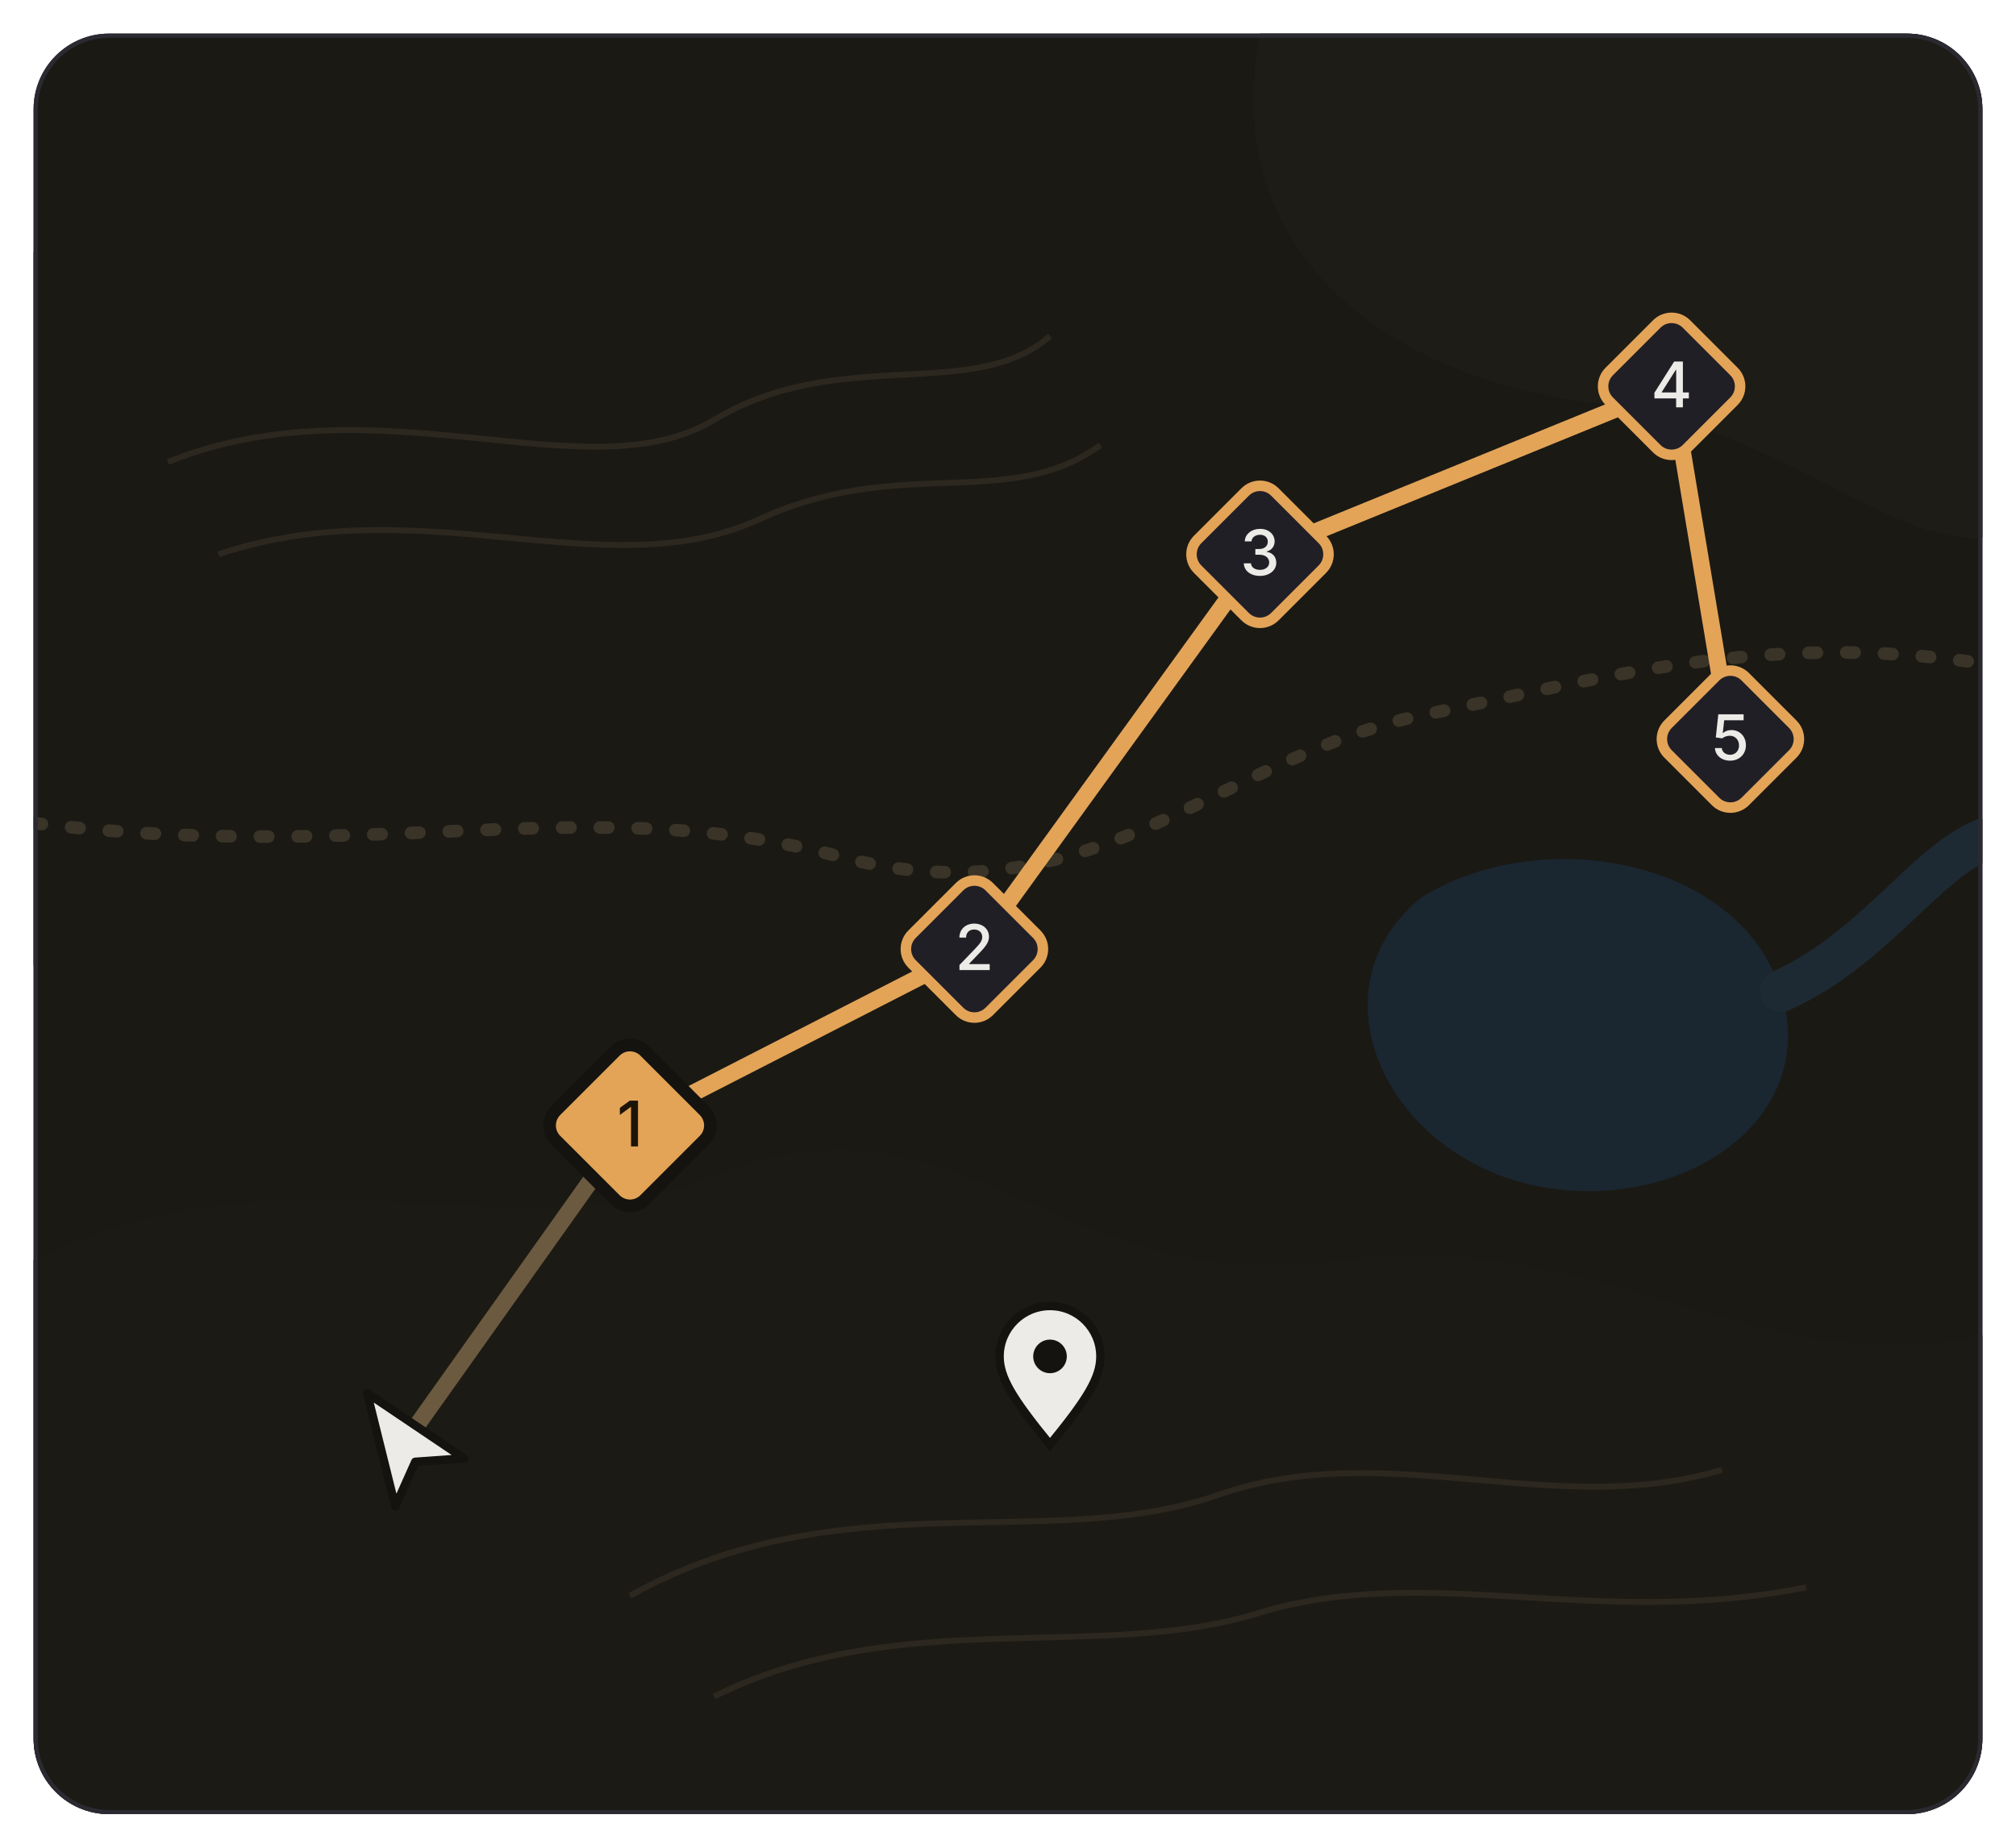
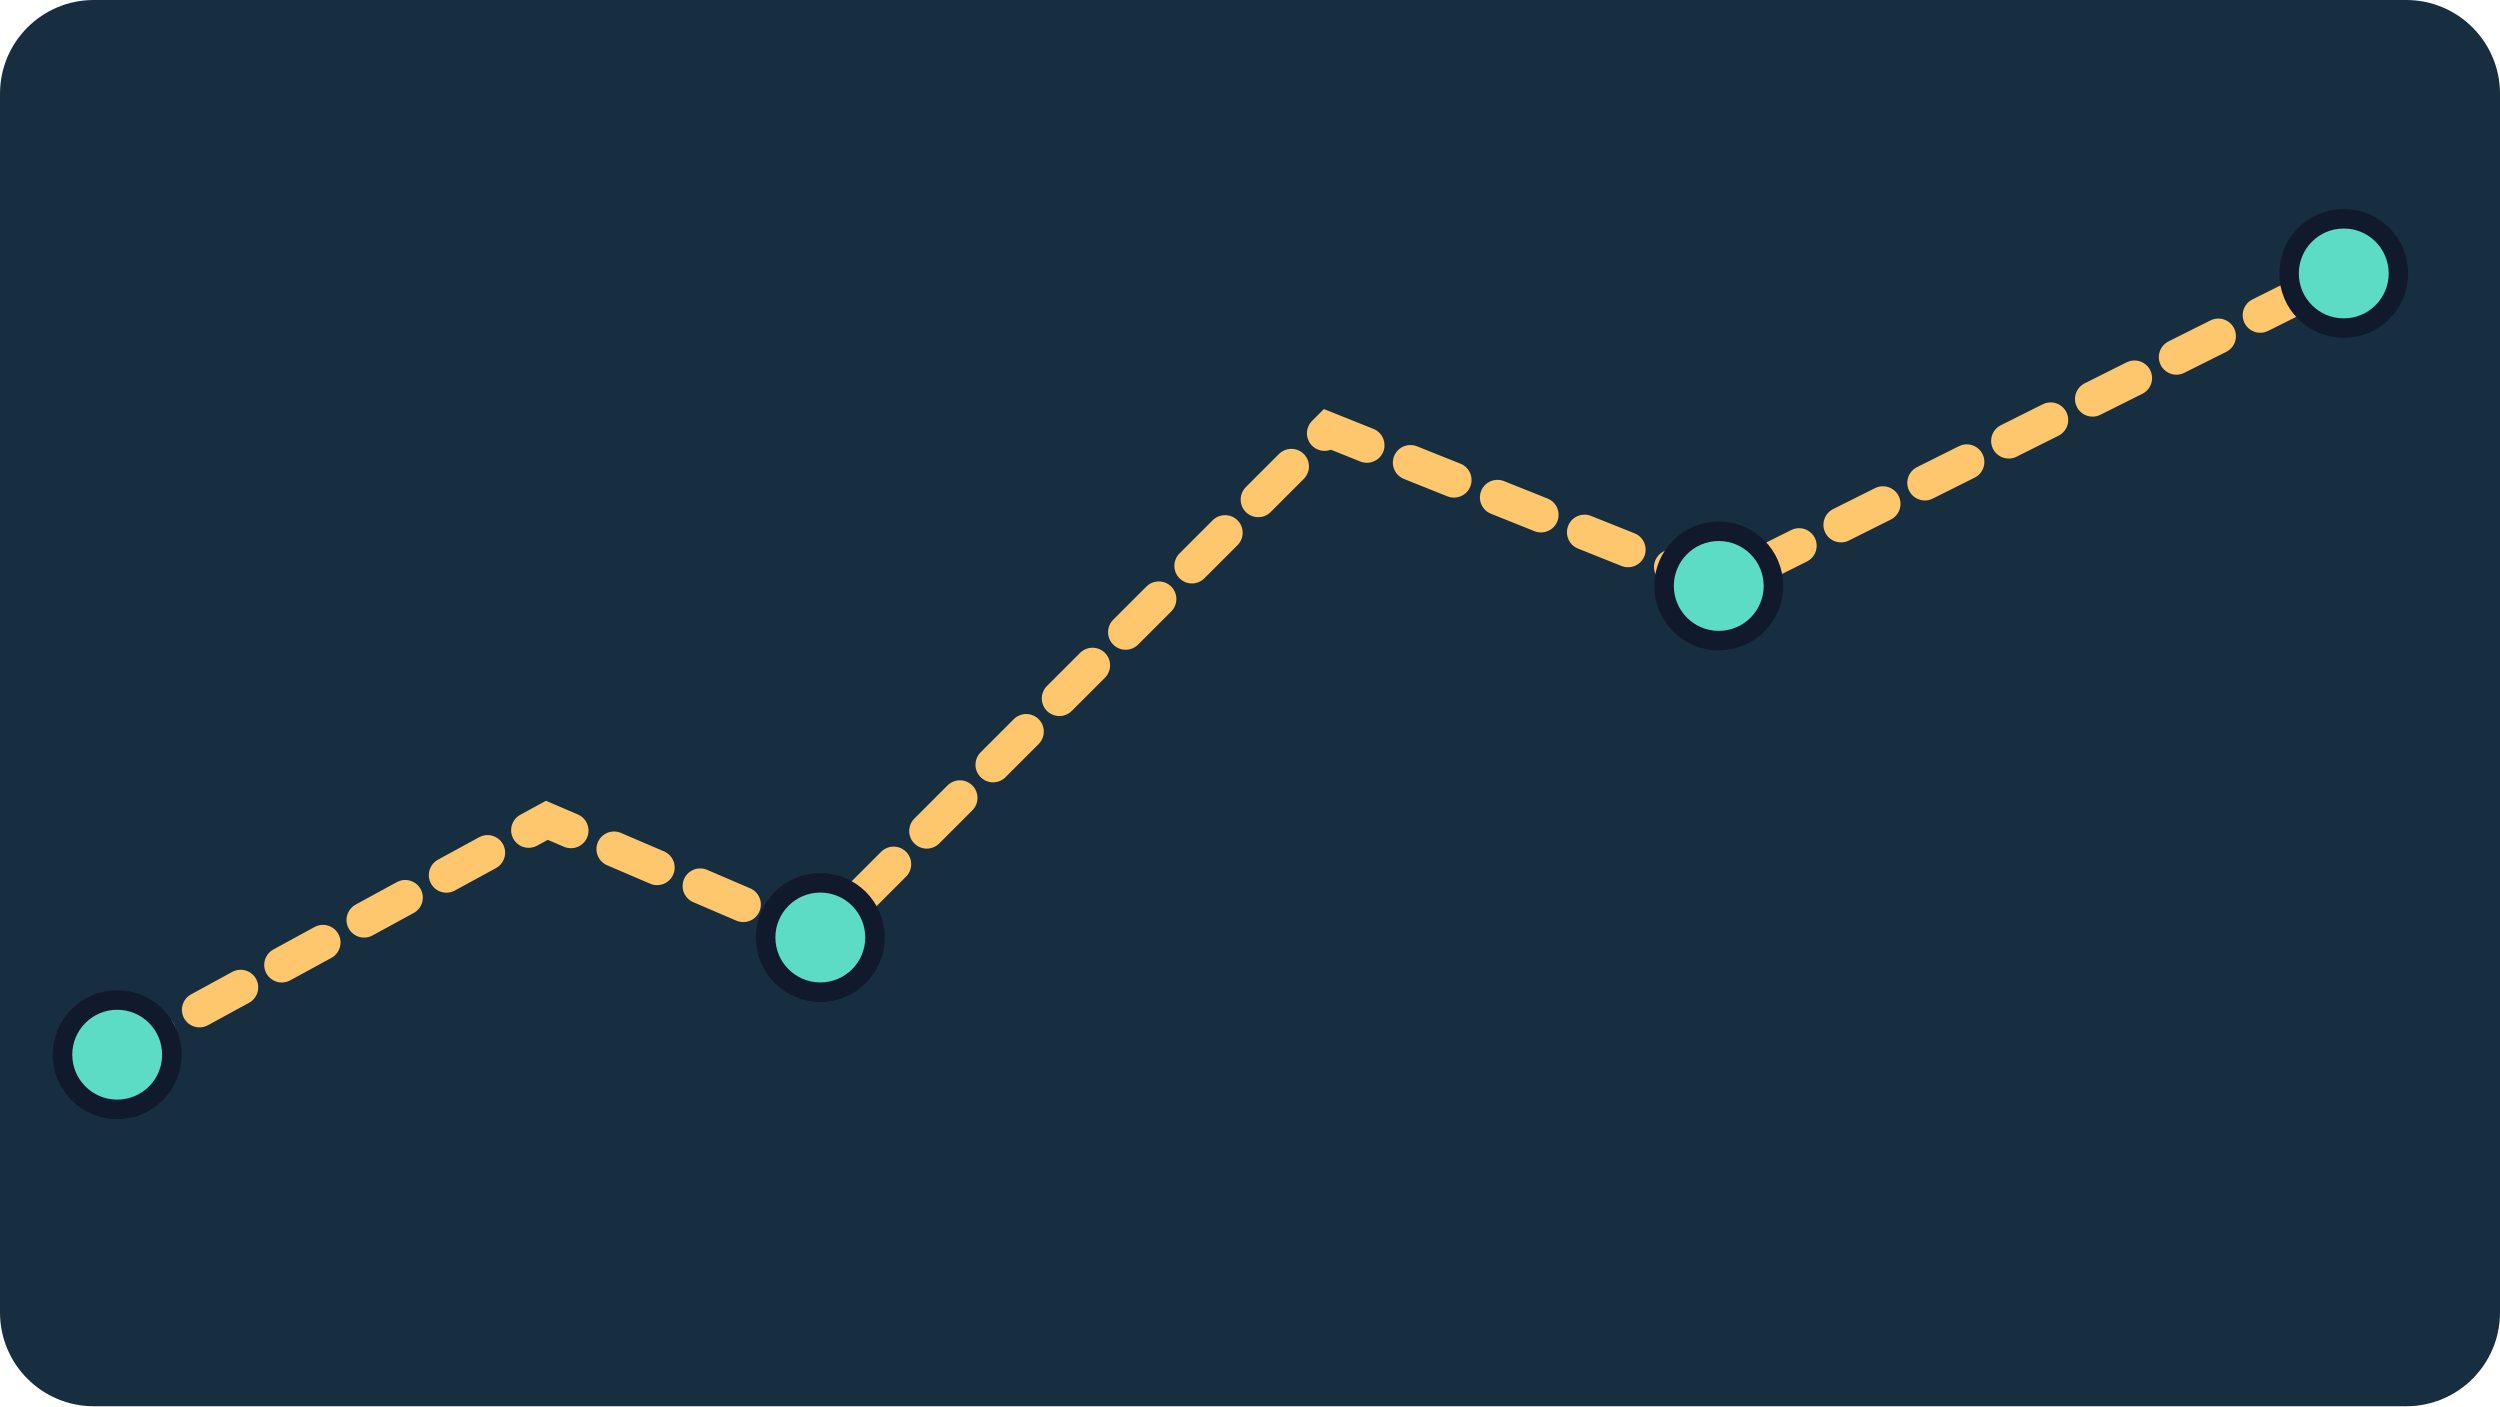
- <svg xmlns="http://www.w3.org/2000/svg" viewBox="0 0 480 440" width="480" height="440">
-   <defs>
-     <clipPath id="frame">
-       <rect x="8" y="8" width="464" height="424" rx="18" />
-     </clipPath>
-   </defs>
-   <g clip-path="url(#frame)">
-     <rect x="8" y="8" width="464" height="424" fill="#1b1914" />
-     <path d="M8 300 C70 270 120 300 170 280 C230 256 250 310 320 300 C380 292 420 330 472 318 L472 432 L8 432 Z" fill="#1c1a14" />
-     <path d="M300 8 C290 60 330 90 380 96 C420 100 450 130 472 128 L472 8 Z" fill="#1e1c16" />
-     <path d="M8 60 C60 72 88 120 70 170 C56 210 20 222 8 230 Z" fill="#1b1914" />
-     <path d="M338 214 C366 196 414 204 424 236 C434 268 398 290 364 282 C330 274 312 236 338 214 Z" fill="#1a2630" />
-     <path d="M424 236 C446 226 458 206 472 200" fill="none" stroke="#1d2a33" stroke-width="10" stroke-linecap="round" />
-     <g fill="none" stroke="#2c281f" stroke-width="1.4">
-       <path d="M40 110 C90 90 140 118 170 100 C200 82 232 96 250 80" />
-       <path d="M52 132 C100 116 144 140 180 124 C214 108 240 122 262 106" />
-       <path d="M150 380 C200 352 250 370 290 356 C330 342 370 362 410 350" />
-       <path d="M170 404 C214 382 262 396 300 384 C340 372 380 388 430 378" />
-     </g>
-     <path d="M8 196 C90 206 140 188 200 204 C260 220 290 180 340 170 C380 162 420 150 472 158" fill="none" stroke="#3a3428" stroke-width="3" stroke-dasharray="2 7" stroke-linecap="round" />
-     <path d="M96 344 L150 268" fill="none" stroke="#6b5a40" stroke-width="4" stroke-linecap="round" />
-     <path d="M150 268 L232 226 L300 132 L398 92 L412 176" fill="none" stroke="#e3a458" stroke-width="4" stroke-linecap="round" stroke-linejoin="round" />
-     <g transform="translate(96 344) rotate(-35)">
-       <path d="M0 -15 L10 11 L0 5 L-10 11 Z" fill="#ecebe7" stroke="#15130f" stroke-width="2" stroke-linejoin="round" />
-     </g>
-     <g font-family="-apple-system, 'Segoe UI', system-ui, sans-serif" font-size="15" font-weight="500" text-anchor="middle">
-       <g transform="translate(150 268)">
-         <rect x="-15" y="-15" width="30" height="30" rx="5" transform="rotate(45)" fill="#e3a458" stroke="#15130f" stroke-width="3" />
-         <text y="5" fill="#1c1407">1</text>
-       </g>
-       <g transform="translate(232 226)">
-         <rect x="-13" y="-13" width="26" height="26" rx="5" transform="rotate(45)" fill="#211f26" stroke="#e3a458" stroke-width="2.5" />
-         <text y="5" fill="#ecebe7">2</text>
-       </g>
-       <g transform="translate(300 132)">
-         <rect x="-13" y="-13" width="26" height="26" rx="5" transform="rotate(45)" fill="#211f26" stroke="#e3a458" stroke-width="2.5" />
-         <text y="5" fill="#ecebe7">3</text>
-       </g>
-       <g transform="translate(398 92)">
-         <rect x="-13" y="-13" width="26" height="26" rx="5" transform="rotate(45)" fill="#211f26" stroke="#e3a458" stroke-width="2.5" />
-         <text y="5" fill="#ecebe7">4</text>
-       </g>
-       <g transform="translate(412 176)">
-         <rect x="-13" y="-13" width="26" height="26" rx="5" transform="rotate(45)" fill="#211f26" stroke="#e3a458" stroke-width="2.5" />
-         <text y="5" fill="#ecebe7">5</text>
-       </g>
-     </g>
-     <g transform="translate(250 330)">
-       <path d="M0 14 C-9 3 -12 -2 -12 -7 A12 12 0 0 1 12 -7 C12 -2 9 3 0 14 Z" fill="#ecebe7" stroke="#15130f" stroke-width="2" />
-       <circle cx="0" cy="-7" r="4" fill="#15130f" />
-     </g>
-   </g>
-   <rect x="8.5" y="8.5" width="463" height="423" rx="17.5" fill="none" stroke="#2b2931" stroke-width="1" />
+ <svg xmlns="http://www.w3.org/2000/svg" viewBox="0 0 640 360">
+   <rect width="640" height="360" rx="24" fill="#172e40" />
+   <path d="M30 270 140 210 210 240 340 110 440 150 600 70" fill="none" stroke="#ffc76d" stroke-width="9" stroke-linecap="round" stroke-dasharray="12 12" />
+   <circle cx="30" cy="270" r="14" fill="#5cdbc5" stroke="#101a2c" stroke-width="5" />
+   <circle cx="210" cy="240" r="14" fill="#5cdbc5" stroke="#101a2c" stroke-width="5" />
+   <circle cx="440" cy="150" r="14" fill="#5cdbc5" stroke="#101a2c" stroke-width="5" />
+   <circle cx="600" cy="70" r="14" fill="#5cdbc5" stroke="#101a2c" stroke-width="5" />
</svg>
